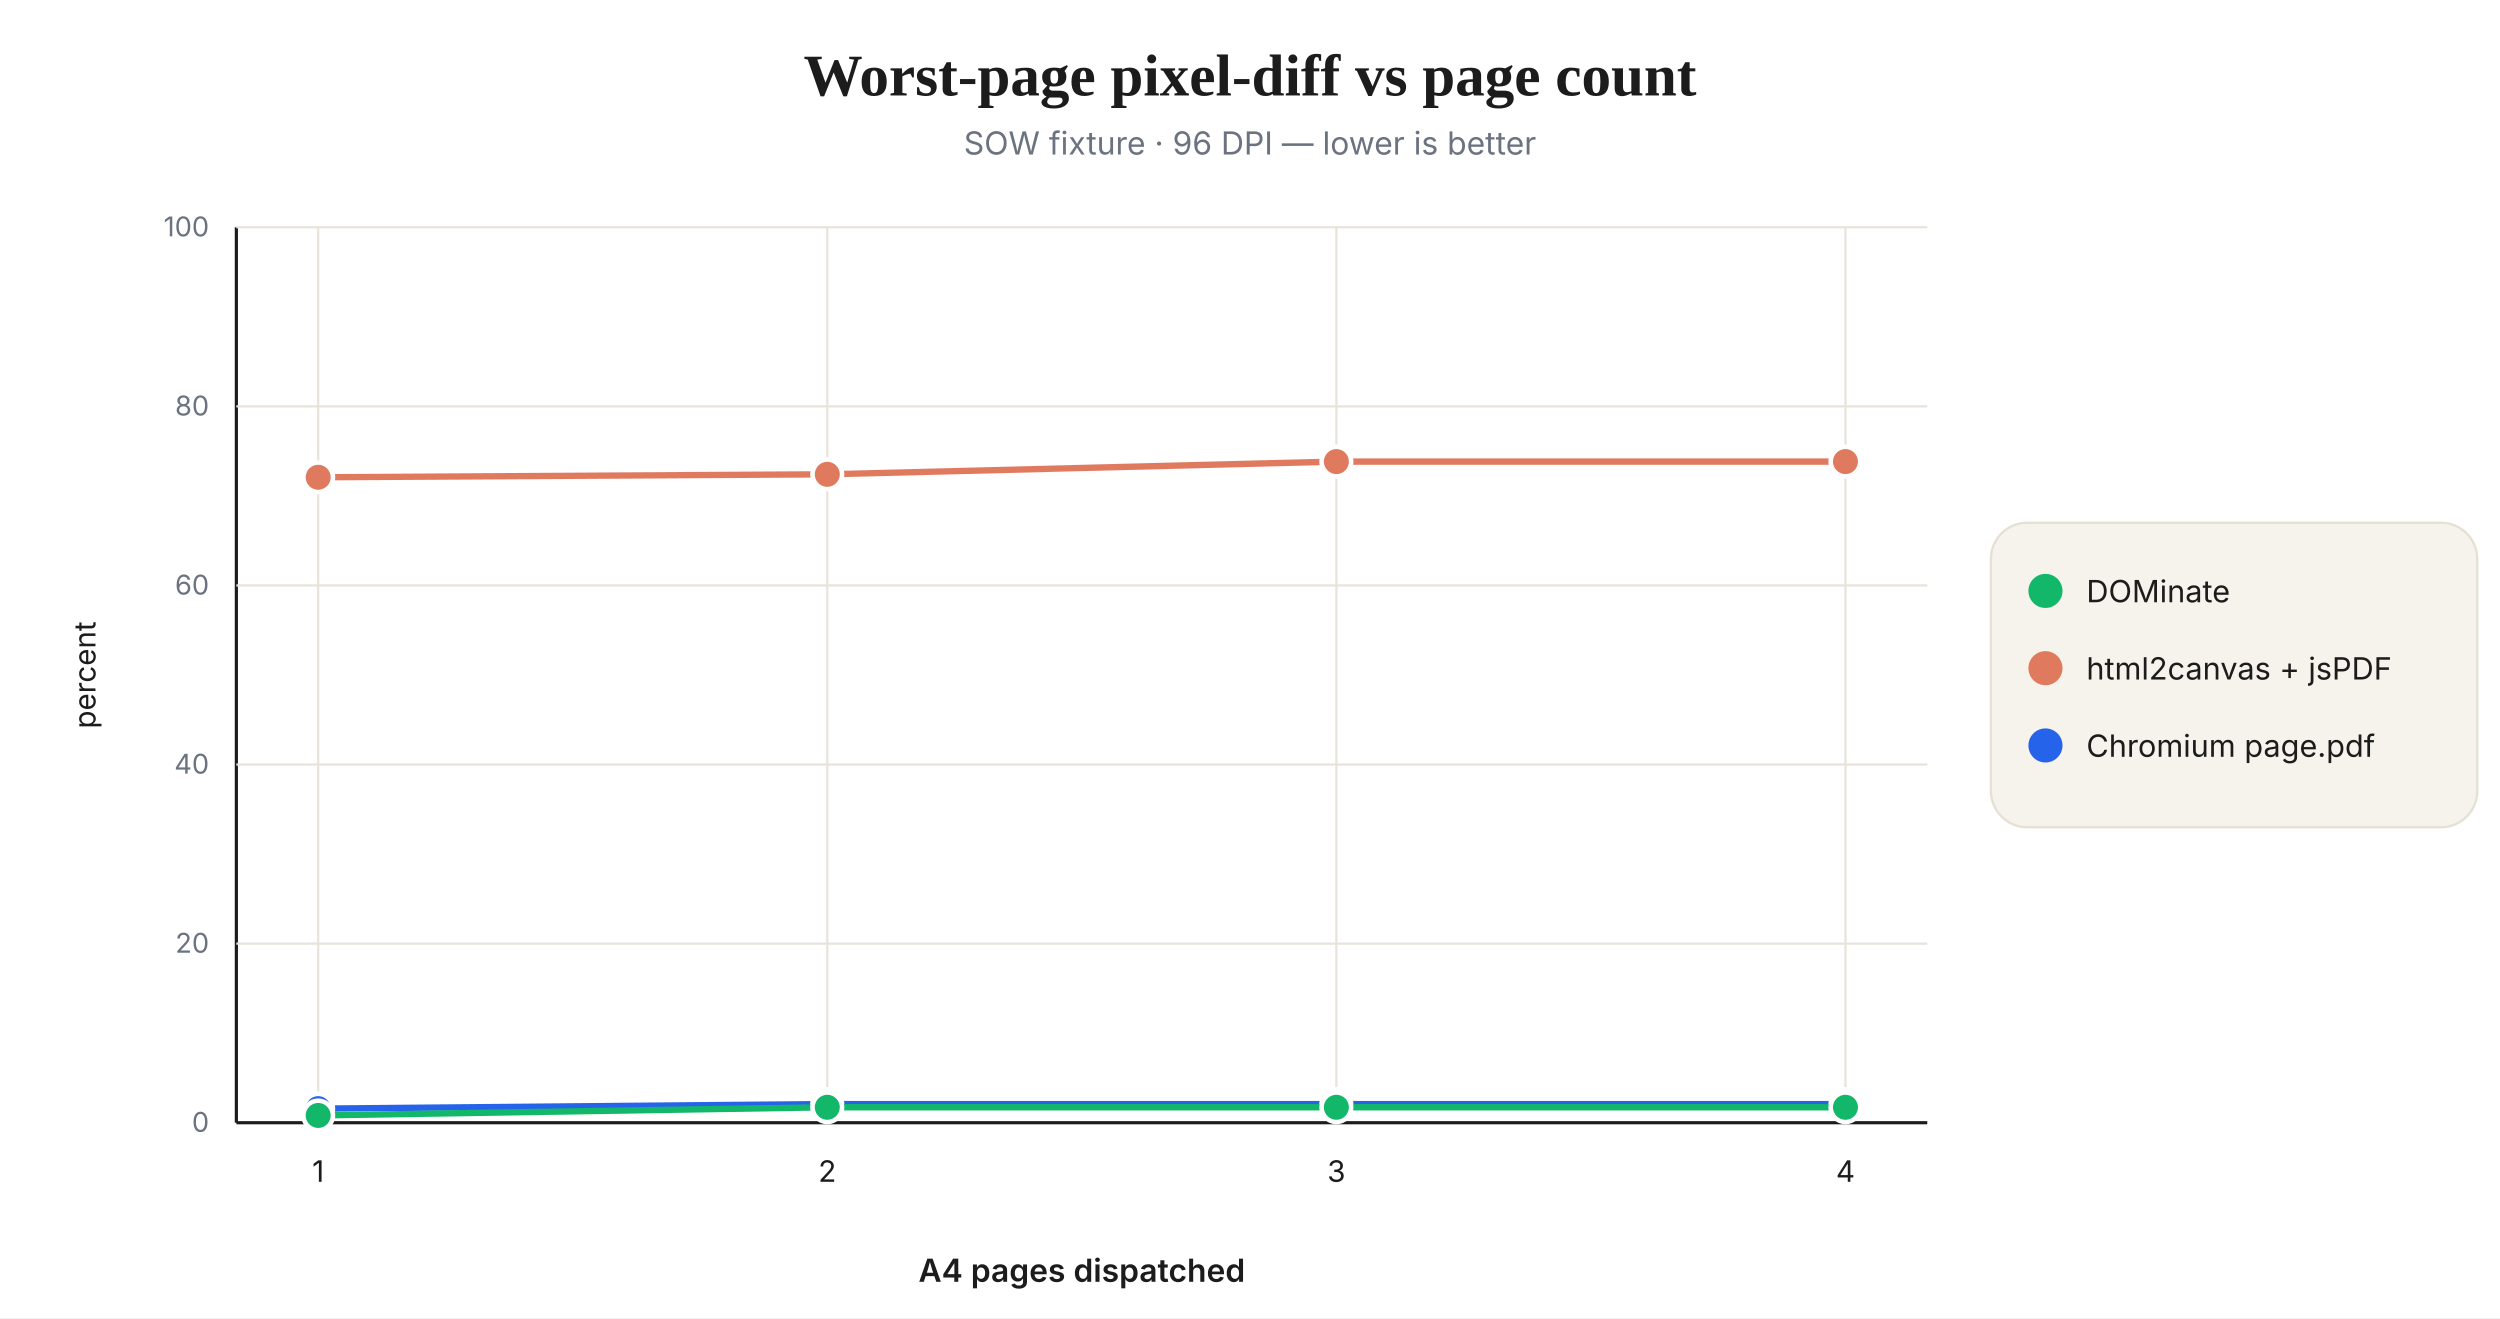
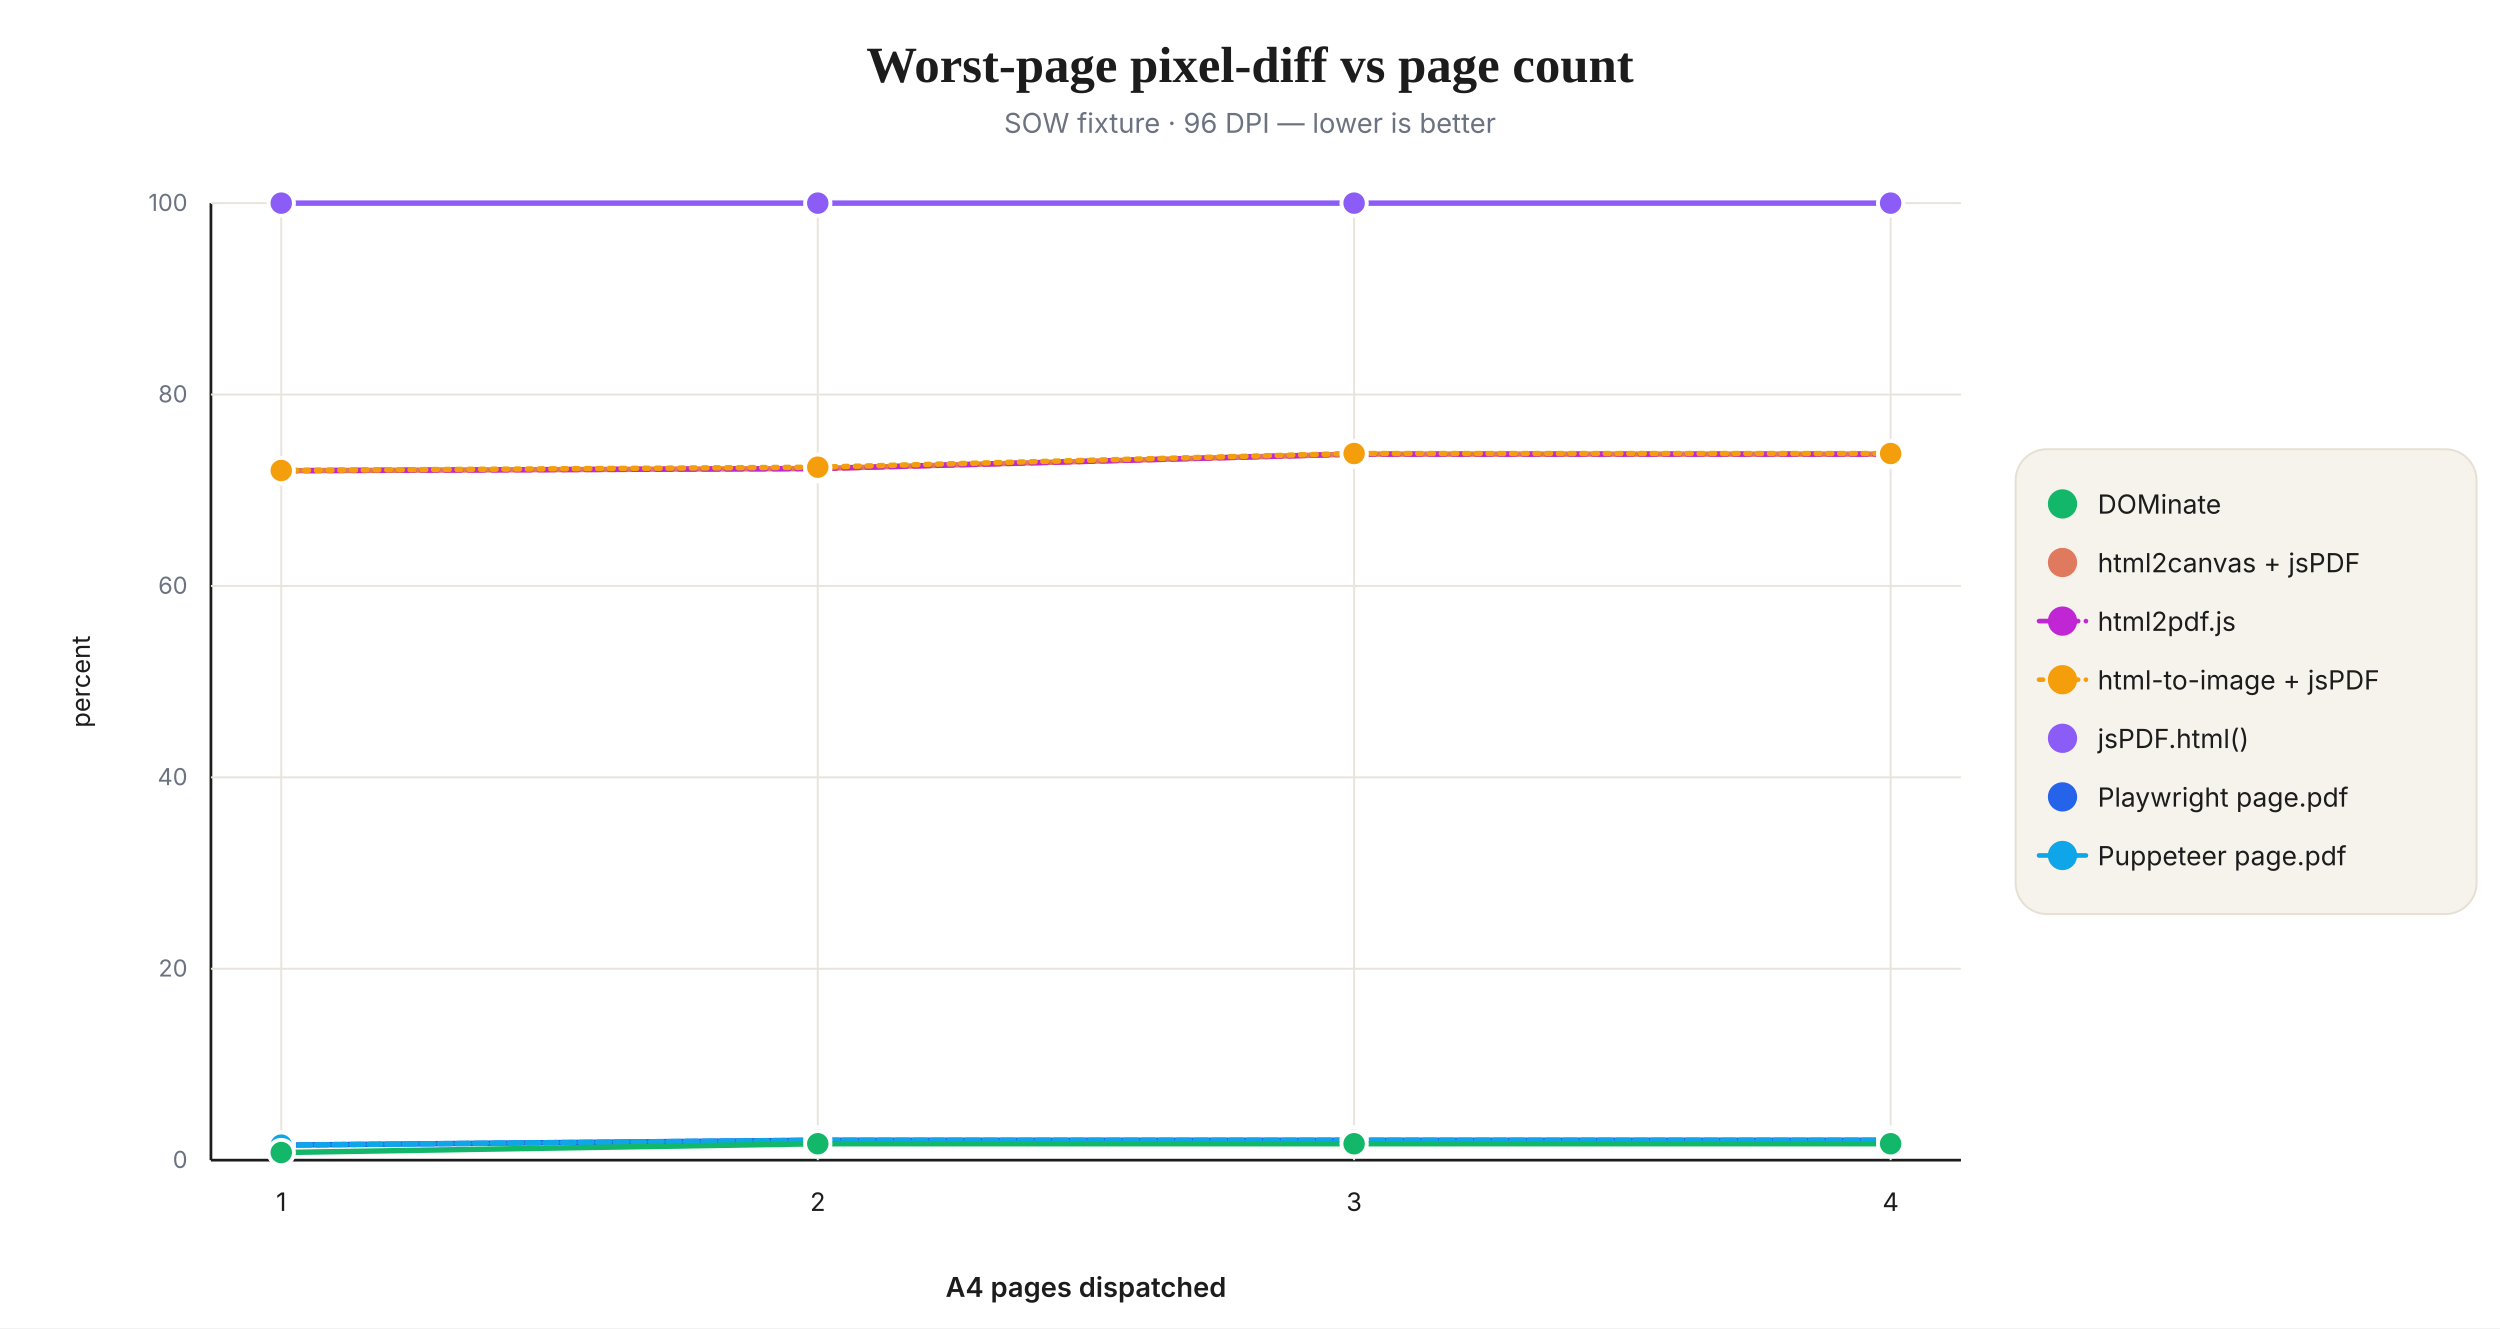
- <svg xmlns="http://www.w3.org/2000/svg" width="1100" height="580" viewBox="0 0 1100 580">
+ <svg xmlns="http://www.w3.org/2000/svg" width="1280" height="680" viewBox="0 0 1280 680">
  <rect width="100%" height="100%" fill="#ffffff" />
-   <text x="550" y="42" text-anchor="middle" font-size="26" font-weight="700" fill="#1c1c1c" font-family="Georgia, 'Times New Roman', Times, serif">Worst-page pixel-diff vs page count</text>
-   <text x="550" y="68" text-anchor="middle" font-size="14" fill="#6b7280" font-family="ui-sans-serif, system-ui, -apple-system, 'Segoe UI', sans-serif">SOW fixture · 96 DPI — lower is better</text>
-   <text x="42" y="297" text-anchor="middle" fill="#1c1c1c" font-size="13" font-family="ui-sans-serif, system-ui, -apple-system, 'Segoe UI', sans-serif" transform="rotate(-90 42 297)">percent</text>
-   <text x="476" y="564" text-anchor="middle" font-size="14" font-weight="600" fill="#1c1c1c" font-family="ui-sans-serif, system-ui, -apple-system, 'Segoe UI', sans-serif">A4 pages dispatched</text>
-   <rect x="876" y="230" width="214" height="134" rx="16" fill="#f6f3ec" stroke="#e5dfd4" />
-   <circle cx="900" cy="260" r="7.5" fill="#12b76a" />
-   <text x="918" y="265" font-size="13.5" fill="#1c1c1c" font-family="ui-sans-serif, system-ui, -apple-system, 'Segoe UI', sans-serif">DOMinate</text>
-   <circle cx="900" cy="294" r="7.5" fill="#e07a5f" />
-   <text x="918" y="299" font-size="13.5" fill="#1c1c1c" font-family="ui-sans-serif, system-ui, -apple-system, 'Segoe UI', sans-serif">html2canvas + jsPDF</text>
-   <circle cx="900" cy="328" r="7.5" fill="#2563eb" />
-   <text x="918" y="333" font-size="13.5" fill="#1c1c1c" font-family="ui-sans-serif, system-ui, -apple-system, 'Segoe UI', sans-serif">Chromium page.pdf</text>
-   <line x1="104" y1="100" x2="104" y2="494" stroke="#1c1c1c" stroke-width="1.4" />
-   <line x1="104" y1="494.0" x2="848" y2="494.0" stroke="#1c1c1c" stroke-width="1.4" />
-   <text x="92" y="498.0" text-anchor="end" font-size="12" fill="#6b7280" font-family="ui-sans-serif, system-ui, -apple-system, 'Segoe UI', sans-serif">0</text>
-   <line x1="104" y1="415.2" x2="848" y2="415.2" stroke="#e8e4dc" stroke-width="1" />
-   <text x="92" y="419.2" text-anchor="end" font-size="12" fill="#6b7280" font-family="ui-sans-serif, system-ui, -apple-system, 'Segoe UI', sans-serif">20</text>
-   <line x1="104" y1="336.4" x2="848" y2="336.4" stroke="#e8e4dc" stroke-width="1" />
-   <text x="92" y="340.4" text-anchor="end" font-size="12" fill="#6b7280" font-family="ui-sans-serif, system-ui, -apple-system, 'Segoe UI', sans-serif">40</text>
-   <line x1="104" y1="257.6" x2="848" y2="257.6" stroke="#e8e4dc" stroke-width="1" />
-   <text x="92" y="261.6" text-anchor="end" font-size="12" fill="#6b7280" font-family="ui-sans-serif, system-ui, -apple-system, 'Segoe UI', sans-serif">60</text>
-   <line x1="104" y1="178.8" x2="848" y2="178.8" stroke="#e8e4dc" stroke-width="1" />
-   <text x="92" y="182.8" text-anchor="end" font-size="12" fill="#6b7280" font-family="ui-sans-serif, system-ui, -apple-system, 'Segoe UI', sans-serif">80</text>
-   <line x1="104" y1="100.0" x2="848" y2="100.0" stroke="#e8e4dc" stroke-width="1" />
-   <text x="92" y="104.0" text-anchor="end" font-size="12" fill="#6b7280" font-family="ui-sans-serif, system-ui, -apple-system, 'Segoe UI', sans-serif">100</text>
-   <line x1="140.0" y1="100" x2="140.0" y2="494" stroke="#e8e4dc" />
-   <text x="140.0" y="520" text-anchor="middle" font-size="13" fill="#1c1c1c" font-family="ui-sans-serif, system-ui, -apple-system, 'Segoe UI', sans-serif">1</text>
-   <line x1="364.0" y1="100" x2="364.0" y2="494" stroke="#e8e4dc" />
-   <text x="364.0" y="520" text-anchor="middle" font-size="13" fill="#1c1c1c" font-family="ui-sans-serif, system-ui, -apple-system, 'Segoe UI', sans-serif">2</text>
-   <line x1="588.0" y1="100" x2="588.0" y2="494" stroke="#e8e4dc" />
-   <text x="588.0" y="520" text-anchor="middle" font-size="13" fill="#1c1c1c" font-family="ui-sans-serif, system-ui, -apple-system, 'Segoe UI', sans-serif">3</text>
-   <line x1="812.0" y1="100" x2="812.0" y2="494" stroke="#e8e4dc" />
-   <text x="812.0" y="520" text-anchor="middle" font-size="13" fill="#1c1c1c" font-family="ui-sans-serif, system-ui, -apple-system, 'Segoe UI', sans-serif">4</text>
-   <path d="M 140.0 487.8 L 364.0 485.8 L 588.0 485.8 L 812.0 485.8" fill="none" stroke="#2563eb" stroke-width="2.8" stroke-linejoin="round" stroke-linecap="round" />
-   <circle cx="140.0" cy="487.8" r="6.5" fill="#2563eb" stroke="#ffffff" stroke-width="2" />
-   <circle cx="364.0" cy="485.8" r="6.5" fill="#2563eb" stroke="#ffffff" stroke-width="2" />
-   <circle cx="588.0" cy="485.8" r="6.5" fill="#2563eb" stroke="#ffffff" stroke-width="2" />
-   <circle cx="812.0" cy="485.8" r="6.5" fill="#2563eb" stroke="#ffffff" stroke-width="2" />
-   <path d="M 140.0 210.0 L 364.0 208.7 L 588.0 203.1 L 812.0 203.1" fill="none" stroke="#e07a5f" stroke-width="2.8" stroke-linejoin="round" stroke-linecap="round" />
-   <circle cx="140.0" cy="210.0" r="6.5" fill="#e07a5f" stroke="#ffffff" stroke-width="2" />
-   <circle cx="364.0" cy="208.7" r="6.5" fill="#e07a5f" stroke="#ffffff" stroke-width="2" />
-   <circle cx="588.0" cy="203.1" r="6.5" fill="#e07a5f" stroke="#ffffff" stroke-width="2" />
-   <circle cx="812.0" cy="203.1" r="6.5" fill="#e07a5f" stroke="#ffffff" stroke-width="2" />
-   <path d="M 140.0 490.8 L 364.0 487.2 L 588.0 487.2 L 812.0 487.2" fill="none" stroke="#12b76a" stroke-width="2.8" stroke-linejoin="round" stroke-linecap="round" />
-   <circle cx="140.0" cy="490.8" r="6.5" fill="#12b76a" stroke="#ffffff" stroke-width="2" />
-   <circle cx="364.0" cy="487.2" r="6.5" fill="#12b76a" stroke="#ffffff" stroke-width="2" />
-   <circle cx="588.0" cy="487.2" r="6.5" fill="#12b76a" stroke="#ffffff" stroke-width="2" />
-   <circle cx="812.0" cy="487.2" r="6.5" fill="#12b76a" stroke="#ffffff" stroke-width="2" />
+   <text x="640" y="42" text-anchor="middle" font-size="26" font-weight="700" fill="#1c1c1c" font-family="Georgia, 'Times New Roman', Times, serif">Worst-page pixel-diff vs page count</text>
+   <text x="640" y="68" text-anchor="middle" font-size="14" fill="#6b7280" font-family="ui-sans-serif, system-ui, -apple-system, 'Segoe UI', sans-serif">SOW fixture · 96 DPI — lower is better</text>
+   <text x="46" y="349" text-anchor="middle" fill="#1c1c1c" font-size="13" font-family="ui-sans-serif, system-ui, -apple-system, 'Segoe UI', sans-serif" transform="rotate(-90 46 349)">percent</text>
+   <text x="556" y="664" text-anchor="middle" font-size="14" font-weight="600" fill="#1c1c1c" font-family="ui-sans-serif, system-ui, -apple-system, 'Segoe UI', sans-serif">A4 pages dispatched</text>
+   <rect x="1032" y="230" width="236" height="238" rx="16" fill="#f6f3ec" stroke="#e5dfd4" />
+   <circle cx="1056" cy="258" r="7.5" fill="#12b76a" />
+   <text x="1074" y="263" font-size="13.5" fill="#1c1c1c" font-family="ui-sans-serif, system-ui, -apple-system, 'Segoe UI', sans-serif">DOMinate</text>
+   <circle cx="1056" cy="288" r="7.5" fill="#e07a5f" />
+   <text x="1074" y="293" font-size="13.5" fill="#1c1c1c" font-family="ui-sans-serif, system-ui, -apple-system, 'Segoe UI', sans-serif">html2canvas + jsPDF</text>
+   <line x1="1044" y1="318" x2="1068" y2="318" stroke="#c026d3" stroke-width="2.4" stroke-dasharray="8 4" stroke-linecap="round" />
+   <circle cx="1056" cy="318" r="7.5" fill="#c026d3" />
+   <text x="1074" y="323" font-size="13.5" fill="#1c1c1c" font-family="ui-sans-serif, system-ui, -apple-system, 'Segoe UI', sans-serif">html2pdf.js</text>
+   <line x1="1044" y1="348" x2="1068" y2="348" stroke="#f59e0b" stroke-width="2.4" stroke-dasharray="2 4" stroke-linecap="round" />
+   <circle cx="1056" cy="348" r="7.5" fill="#f59e0b" />
+   <text x="1074" y="353" font-size="13.5" fill="#1c1c1c" font-family="ui-sans-serif, system-ui, -apple-system, 'Segoe UI', sans-serif">html-to-image + jsPDF</text>
+   <circle cx="1056" cy="378" r="7.5" fill="#8b5cf6" />
+   <text x="1074" y="383" font-size="13.5" fill="#1c1c1c" font-family="ui-sans-serif, system-ui, -apple-system, 'Segoe UI', sans-serif">jsPDF.html()</text>
+   <circle cx="1056" cy="408" r="7.5" fill="#2563eb" />
+   <text x="1074" y="413" font-size="13.5" fill="#1c1c1c" font-family="ui-sans-serif, system-ui, -apple-system, 'Segoe UI', sans-serif">Playwright page.pdf</text>
+   <line x1="1044" y1="438" x2="1068" y2="438" stroke="#0ea5e9" stroke-width="2.4" stroke-dasharray="6 3" stroke-linecap="round" />
+   <circle cx="1056" cy="438" r="7.5" fill="#0ea5e9" />
+   <text x="1074" y="443" font-size="13.5" fill="#1c1c1c" font-family="ui-sans-serif, system-ui, -apple-system, 'Segoe UI', sans-serif">Puppeteer page.pdf</text>
+   <line x1="108" y1="104" x2="108" y2="594" stroke="#1c1c1c" stroke-width="1.4" />
+   <line x1="108" y1="594.0" x2="1004" y2="594.0" stroke="#1c1c1c" stroke-width="1.4" />
+   <text x="96" y="598.0" text-anchor="end" font-size="12" fill="#6b7280" font-family="ui-sans-serif, system-ui, -apple-system, 'Segoe UI', sans-serif">0</text>
+   <line x1="108" y1="496.0" x2="1004" y2="496.0" stroke="#e8e4dc" stroke-width="1" />
+   <text x="96" y="500.0" text-anchor="end" font-size="12" fill="#6b7280" font-family="ui-sans-serif, system-ui, -apple-system, 'Segoe UI', sans-serif">20</text>
+   <line x1="108" y1="398.0" x2="1004" y2="398.0" stroke="#e8e4dc" stroke-width="1" />
+   <text x="96" y="402.0" text-anchor="end" font-size="12" fill="#6b7280" font-family="ui-sans-serif, system-ui, -apple-system, 'Segoe UI', sans-serif">40</text>
+   <line x1="108" y1="300.0" x2="1004" y2="300.0" stroke="#e8e4dc" stroke-width="1" />
+   <text x="96" y="304.0" text-anchor="end" font-size="12" fill="#6b7280" font-family="ui-sans-serif, system-ui, -apple-system, 'Segoe UI', sans-serif">60</text>
+   <line x1="108" y1="202.0" x2="1004" y2="202.0" stroke="#e8e4dc" stroke-width="1" />
+   <text x="96" y="206.0" text-anchor="end" font-size="12" fill="#6b7280" font-family="ui-sans-serif, system-ui, -apple-system, 'Segoe UI', sans-serif">80</text>
+   <line x1="108" y1="104.0" x2="1004" y2="104.0" stroke="#e8e4dc" stroke-width="1" />
+   <text x="96" y="108.0" text-anchor="end" font-size="12" fill="#6b7280" font-family="ui-sans-serif, system-ui, -apple-system, 'Segoe UI', sans-serif">100</text>
+   <line x1="144.0" y1="104" x2="144.0" y2="594" stroke="#e8e4dc" />
+   <text x="144.0" y="620" text-anchor="middle" font-size="13" fill="#1c1c1c" font-family="ui-sans-serif, system-ui, -apple-system, 'Segoe UI', sans-serif">1</text>
+   <line x1="418.7" y1="104" x2="418.7" y2="594" stroke="#e8e4dc" />
+   <text x="418.7" y="620" text-anchor="middle" font-size="13" fill="#1c1c1c" font-family="ui-sans-serif, system-ui, -apple-system, 'Segoe UI', sans-serif">2</text>
+   <line x1="693.3" y1="104" x2="693.3" y2="594" stroke="#e8e4dc" />
+   <text x="693.3" y="620" text-anchor="middle" font-size="13" fill="#1c1c1c" font-family="ui-sans-serif, system-ui, -apple-system, 'Segoe UI', sans-serif">3</text>
+   <line x1="968.0" y1="104" x2="968.0" y2="594" stroke="#e8e4dc" />
+   <text x="968.0" y="620" text-anchor="middle" font-size="13" fill="#1c1c1c" font-family="ui-sans-serif, system-ui, -apple-system, 'Segoe UI', sans-serif">4</text>
+   <path d="M 144.0 241.0 L 418.7 239.9 L 693.3 232.5 L 968.0 232.5" fill="none" stroke="#e07a5f" stroke-width="2.8" stroke-linejoin="round" stroke-linecap="round" />
+   <circle cx="144.0" cy="241.0" r="6.5" fill="#e07a5f" stroke="#ffffff" stroke-width="2" />
+   <circle cx="418.7" cy="239.9" r="6.5" fill="#e07a5f" stroke="#ffffff" stroke-width="2" />
+   <circle cx="693.3" cy="232.5" r="6.5" fill="#e07a5f" stroke="#ffffff" stroke-width="2" />
+   <circle cx="968.0" cy="232.5" r="6.5" fill="#e07a5f" stroke="#ffffff" stroke-width="2" />
+   <path d="M 144.0 104.0 L 418.7 104.0 L 693.3 104.0 L 968.0 104.0" fill="none" stroke="#8b5cf6" stroke-width="2.8" stroke-linejoin="round" stroke-linecap="round" />
+   <circle cx="144.0" cy="104.0" r="6.5" fill="#8b5cf6" stroke="#ffffff" stroke-width="2" />
+   <circle cx="418.7" cy="104.0" r="6.5" fill="#8b5cf6" stroke="#ffffff" stroke-width="2" />
+   <circle cx="693.3" cy="104.0" r="6.5" fill="#8b5cf6" stroke="#ffffff" stroke-width="2" />
+   <circle cx="968.0" cy="104.0" r="6.5" fill="#8b5cf6" stroke="#ffffff" stroke-width="2" />
+   <path d="M 144.0 586.3 L 418.7 583.8 L 693.3 583.8 L 968.0 583.8" fill="none" stroke="#2563eb" stroke-width="2.8" stroke-linejoin="round" stroke-linecap="round" />
+   <circle cx="144.0" cy="586.3" r="6.5" fill="#2563eb" stroke="#ffffff" stroke-width="2" />
+   <circle cx="418.7" cy="583.8" r="6.5" fill="#2563eb" stroke="#ffffff" stroke-width="2" />
+   <circle cx="693.3" cy="583.8" r="6.5" fill="#2563eb" stroke="#ffffff" stroke-width="2" />
+   <circle cx="968.0" cy="583.8" r="6.5" fill="#2563eb" stroke="#ffffff" stroke-width="2" />
+   <path d="M 144.0 241.0 L 418.7 239.9 L 693.3 232.5 L 968.0 232.5" fill="none" stroke="#c026d3" stroke-width="2.8" stroke-linejoin="round" stroke-linecap="round" stroke-dasharray="8 4" />
+   <circle cx="144.0" cy="241.0" r="6.5" fill="#c026d3" stroke="#ffffff" stroke-width="2" />
+   <circle cx="418.7" cy="239.9" r="6.5" fill="#c026d3" stroke="#ffffff" stroke-width="2" />
+   <circle cx="693.3" cy="232.5" r="6.5" fill="#c026d3" stroke="#ffffff" stroke-width="2" />
+   <circle cx="968.0" cy="232.5" r="6.5" fill="#c026d3" stroke="#ffffff" stroke-width="2" />
+   <path d="M 144.0 240.9 L 418.7 239.2 L 693.3 232.2 L 968.0 232.2" fill="none" stroke="#f59e0b" stroke-width="2.8" stroke-linejoin="round" stroke-linecap="round" stroke-dasharray="2 4" />
+   <circle cx="144.0" cy="240.9" r="6.5" fill="#f59e0b" stroke="#ffffff" stroke-width="2" />
+   <circle cx="418.7" cy="239.2" r="6.5" fill="#f59e0b" stroke="#ffffff" stroke-width="2" />
+   <circle cx="693.3" cy="232.2" r="6.5" fill="#f59e0b" stroke="#ffffff" stroke-width="2" />
+   <circle cx="968.0" cy="232.2" r="6.5" fill="#f59e0b" stroke="#ffffff" stroke-width="2" />
+   <path d="M 144.0 586.3 L 418.7 583.8 L 693.3 583.8 L 968.0 583.8" fill="none" stroke="#0ea5e9" stroke-width="2.8" stroke-linejoin="round" stroke-linecap="round" stroke-dasharray="6 3" />
+   <circle cx="144.0" cy="586.3" r="6.5" fill="#0ea5e9" stroke="#ffffff" stroke-width="2" />
+   <circle cx="418.7" cy="583.8" r="6.5" fill="#0ea5e9" stroke="#ffffff" stroke-width="2" />
+   <circle cx="693.3" cy="583.8" r="6.5" fill="#0ea5e9" stroke="#ffffff" stroke-width="2" />
+   <circle cx="968.0" cy="583.8" r="6.5" fill="#0ea5e9" stroke="#ffffff" stroke-width="2" />
+   <path d="M 144.0 590.1 L 418.7 585.6 L 693.3 585.6 L 968.0 585.6" fill="none" stroke="#12b76a" stroke-width="2.8" stroke-linejoin="round" stroke-linecap="round" />
+   <circle cx="144.0" cy="590.1" r="6.5" fill="#12b76a" stroke="#ffffff" stroke-width="2" />
+   <circle cx="418.7" cy="585.6" r="6.5" fill="#12b76a" stroke="#ffffff" stroke-width="2" />
+   <circle cx="693.3" cy="585.6" r="6.5" fill="#12b76a" stroke="#ffffff" stroke-width="2" />
+   <circle cx="968.0" cy="585.6" r="6.5" fill="#12b76a" stroke="#ffffff" stroke-width="2" />
</svg>
